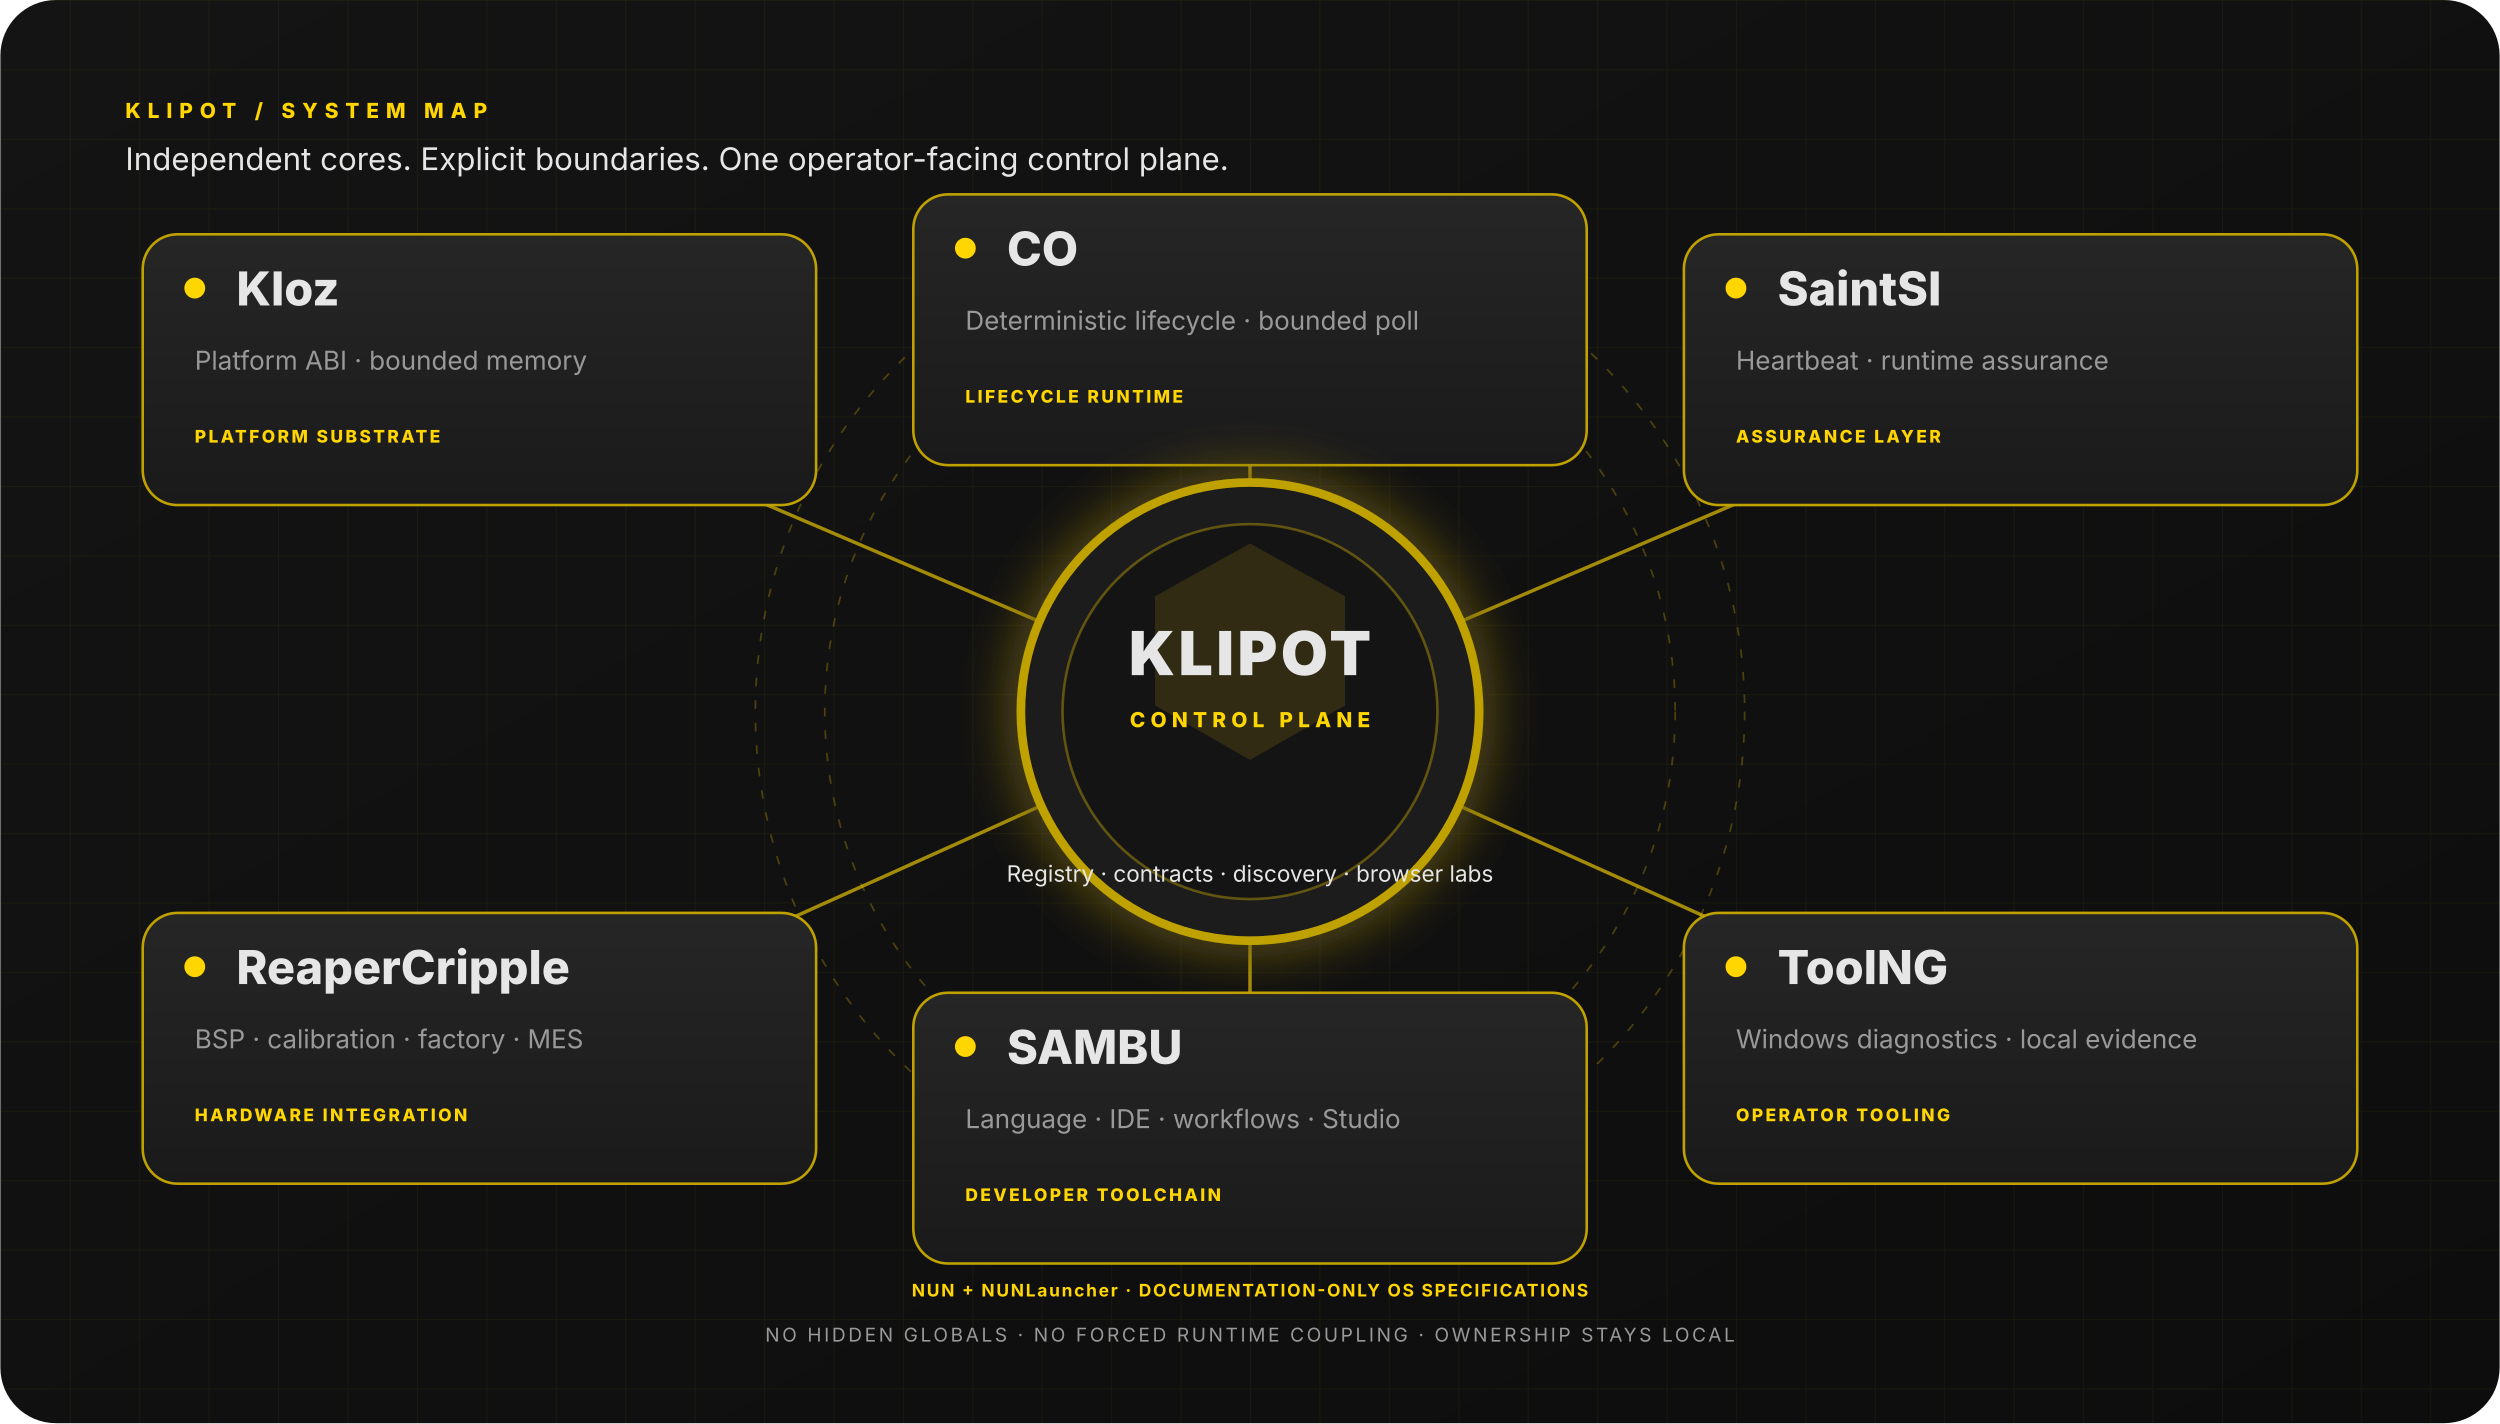
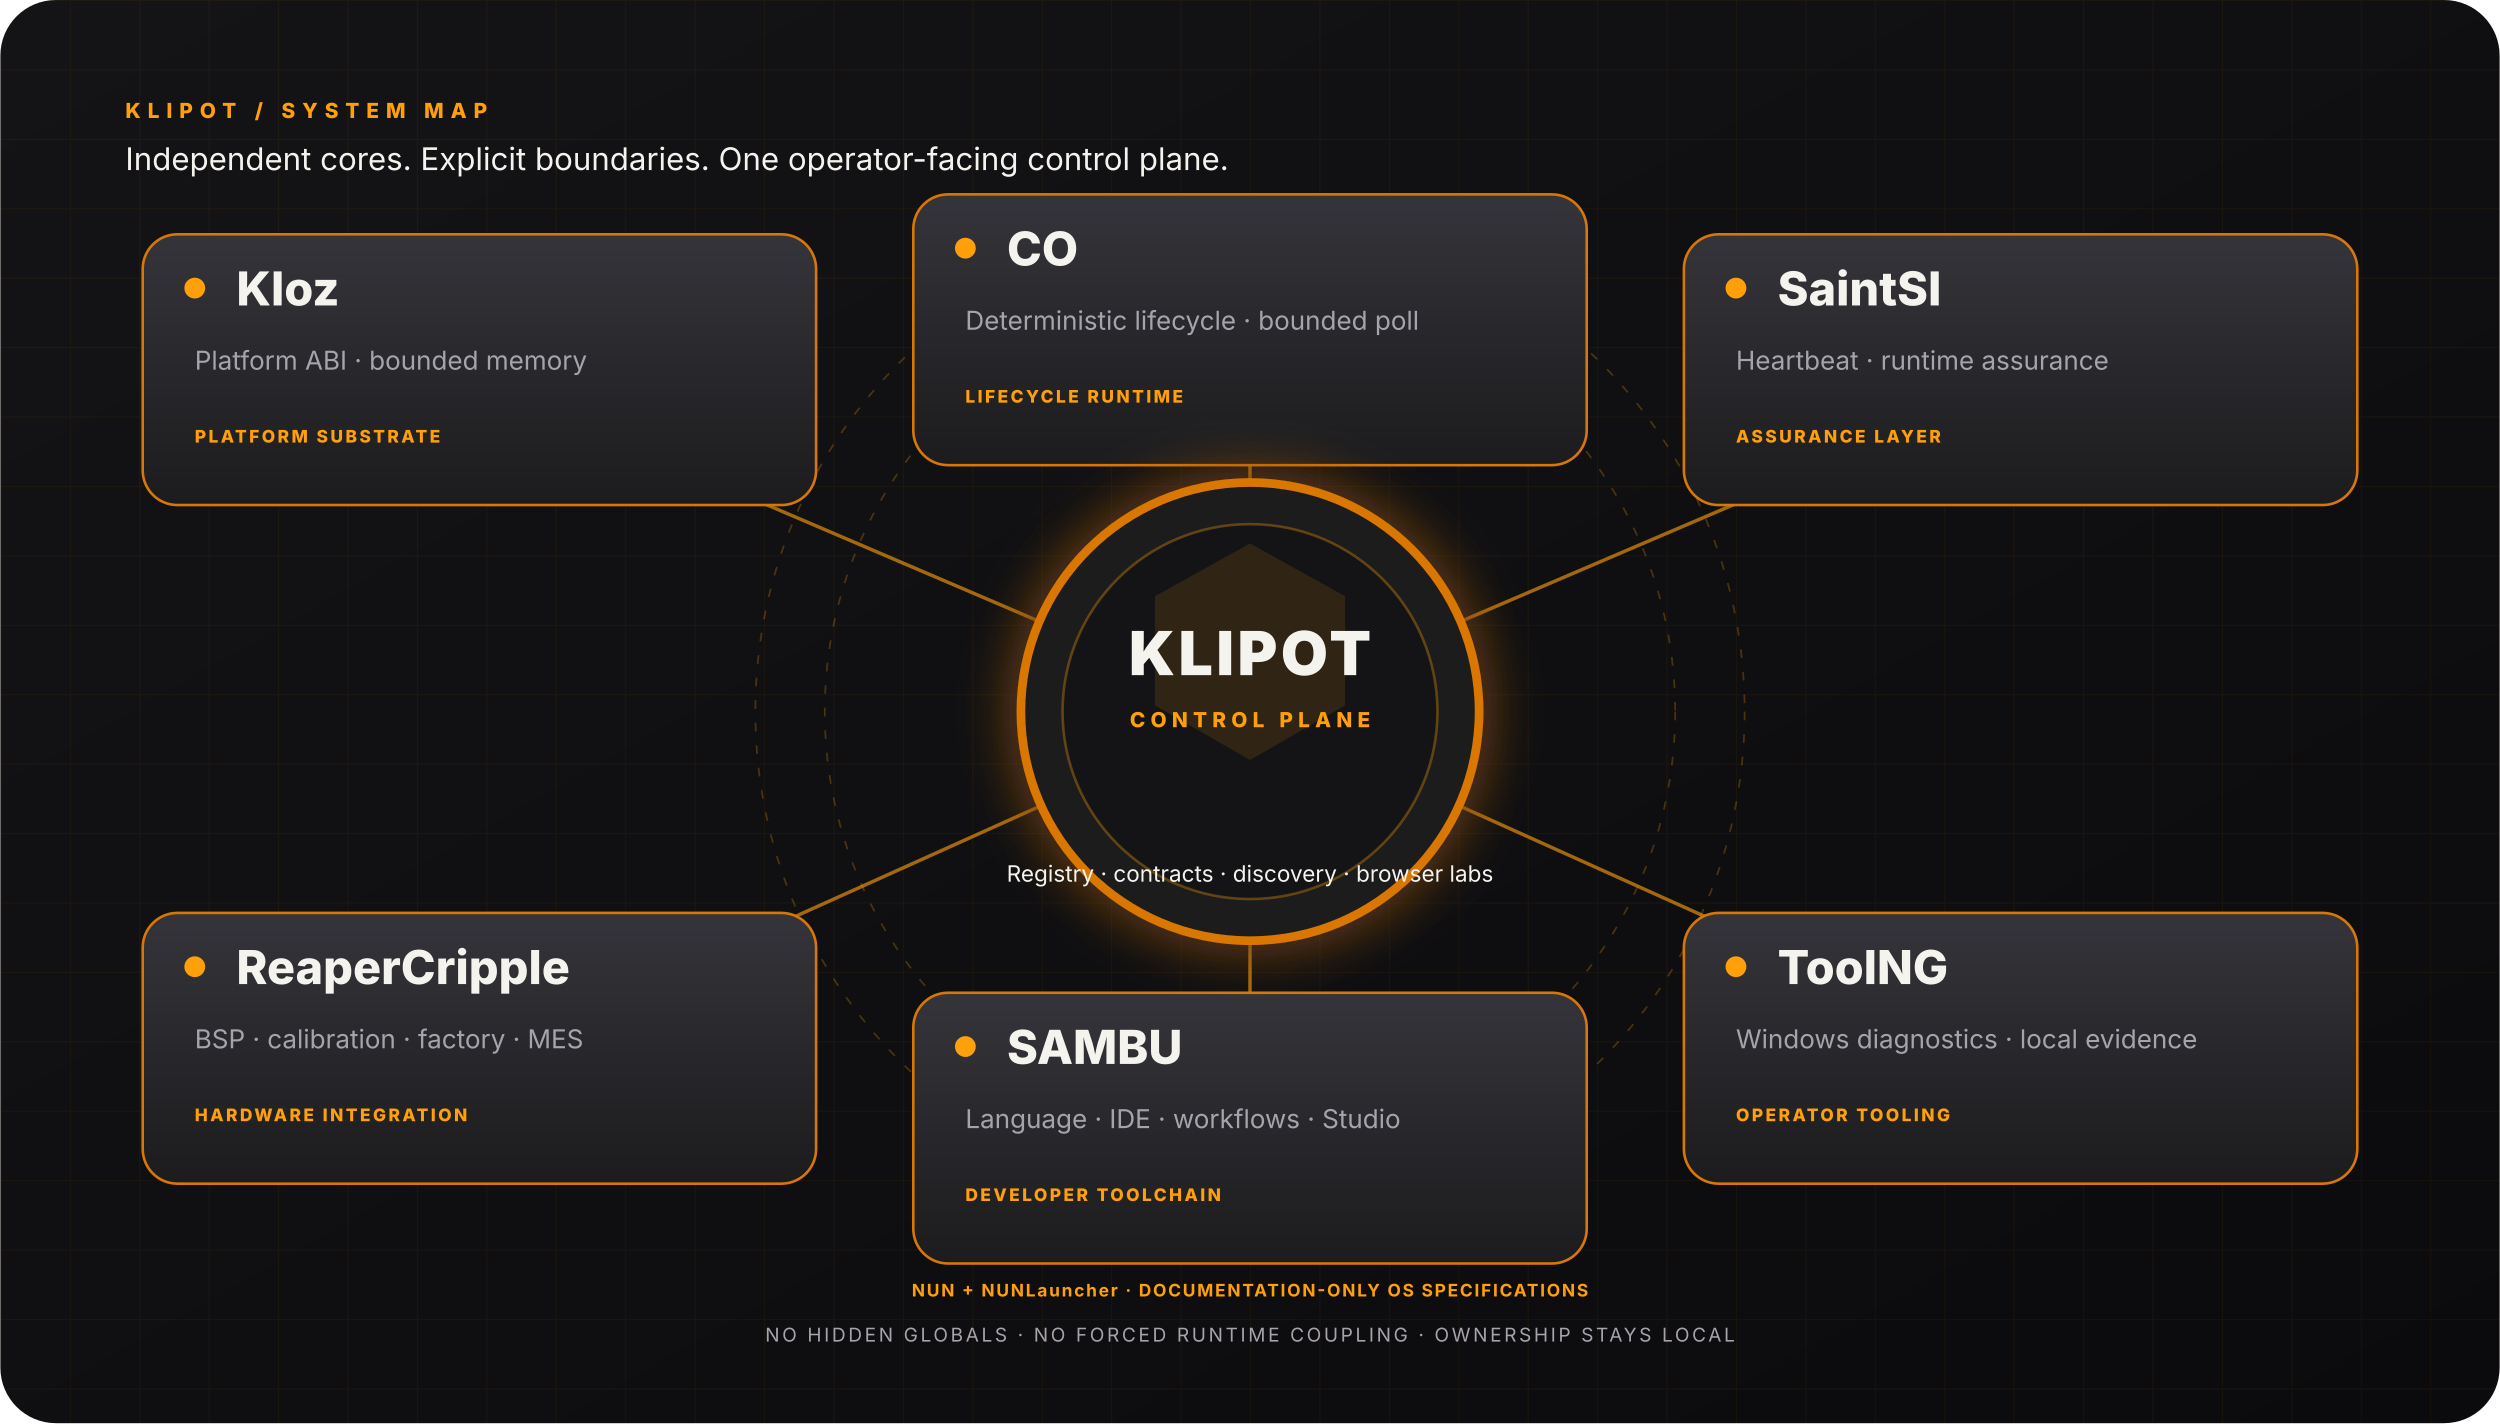
<svg xmlns="http://www.w3.org/2000/svg" width="1920" height="1093" viewBox="0 0 1440 820" role="img" aria-labelledby="title desc">
  <defs>
    <linearGradient id="canvas" x1="0" y1="0" x2="1" y2="1">
-       <stop stop-color="#141414" />
-       <stop offset="1" stop-color="#0D0D0D" />
+       <stop stop-color="#141416" />
+       <stop offset="1" stop-color="#0B0B0D" />
    </linearGradient>
    <linearGradient id="accent" x1="0" y1="0" x2="1" y2="1">
-       <stop stop-color="#BFA100" />
-       <stop offset="1" stop-color="#BFA100" />
+       <stop stop-color="#D97706" />
+       <stop offset="1" stop-color="#D97706" />
    </linearGradient>
    <linearGradient id="card" x1="0" y1="0" x2="0" y2="1">
-       <stop stop-color="#262626" />
-       <stop offset="1" stop-color="#1A1A1A" />
+       <stop stop-color="#34343A" />
+       <stop offset="1" stop-color="#1C1C1E" />
    </linearGradient>
    <filter id="glow" x="-80%" y="-80%" width="260%" height="260%">
      <feGaussianBlur stdDeviation="15" result="b" />
      <feMerge>
        <feMergeNode in="b" />
        <feMergeNode in="SourceGraphic" />
      </feMerge>
    </filter>
    <pattern id="grid" width="40" height="40" patternUnits="userSpaceOnUse">
-       <path d="M40 0H0V40" fill="none" stroke="#BFA100" stroke-opacity=".07" stroke-width="1" />
+       <path d="M40 0H0V40" fill="none" stroke="#D97706" stroke-opacity=".07" stroke-width="1" />
    </pattern>
  </defs>
  <rect width="1440" height="820" rx="32" fill="url(#canvas)" />
  <rect width="1440" height="820" rx="32" fill="url(#grid)" />
  <g font-family="Inter,Segoe UI,Arial,sans-serif">
-     <text x="72" y="68" fill="#FFD600" font-size="12" font-weight="800" letter-spacing="4">KLIPOT / SYSTEM MAP</text>
-     <text x="72" y="98" fill="#E6E6E6" font-size="18">Independent cores. Explicit boundaries. One operator-facing control plane.</text>
-     <g fill="none" stroke="#FFD600" stroke-opacity=".62" stroke-width="2">
+     <text x="72" y="68" fill="#FF9F0A" font-size="12" font-weight="800" letter-spacing="4">KLIPOT / SYSTEM MAP</text>
+     <text x="72" y="98" fill="#F5F3EE" font-size="18">Independent cores. Explicit boundaries. One operator-facing control plane.</text>
+     <g fill="none" stroke="#FF9F0A" stroke-opacity=".62" stroke-width="2">
      <path d="M720 410L276 220" />
      <path d="M720 410L720 230" />
      <path d="M720 410L1164 220" />
      <path d="M720 410L276 610" />
      <path d="M720 410L720 640" />
      <path d="M720 410L1164 610" />
    </g>
-     <g fill="none" stroke="#FFD600" stroke-opacity=".25" stroke-width="1" stroke-dasharray="5 8">
+     <g fill="none" stroke="#FF9F0A" stroke-opacity=".25" stroke-width="1" stroke-dasharray="5 8">
      <circle cx="720" cy="410" r="245" />
      <circle cx="720" cy="410" r="285" />
    </g>
    <g>
-       <rect x="82" y="135" width="388" height="156" rx="20" fill="url(#card)" stroke="#BFA100" stroke-width="1.5" />
-       <rect x="526" y="112" width="388" height="156" rx="20" fill="url(#card)" stroke="#BFA100" stroke-width="1.5" />
-       <rect x="970" y="135" width="388" height="156" rx="20" fill="url(#card)" stroke="#BFA100" stroke-width="1.5" />
-       <rect x="82" y="526" width="388" height="156" rx="20" fill="url(#card)" stroke="#BFA100" stroke-width="1.5" />
-       <rect x="526" y="572" width="388" height="156" rx="20" fill="url(#card)" stroke="#BFA100" stroke-width="1.5" />
-       <rect x="970" y="526" width="388" height="156" rx="20" fill="url(#card)" stroke="#BFA100" stroke-width="1.5" />
+       <rect x="82" y="135" width="388" height="156" rx="20" fill="url(#card)" stroke="#D97706" stroke-width="1.5" />
+       <rect x="526" y="112" width="388" height="156" rx="20" fill="url(#card)" stroke="#D97706" stroke-width="1.5" />
+       <rect x="970" y="135" width="388" height="156" rx="20" fill="url(#card)" stroke="#D97706" stroke-width="1.5" />
+       <rect x="82" y="526" width="388" height="156" rx="20" fill="url(#card)" stroke="#D97706" stroke-width="1.5" />
+       <rect x="526" y="572" width="388" height="156" rx="20" fill="url(#card)" stroke="#D97706" stroke-width="1.5" />
+       <rect x="970" y="526" width="388" height="156" rx="20" fill="url(#card)" stroke="#D97706" stroke-width="1.5" />
    </g>
-     <g fill="#FFD600">
+     <g fill="#FF9F0A">
      <circle cx="112" cy="166" r="6" />
      <circle cx="556" cy="143" r="6" />
      <circle cx="1000" cy="166" r="6" />
      <circle cx="112" cy="557" r="6" />
      <circle cx="556" cy="603" r="6" />
      <circle cx="1000" cy="557" r="6" />
    </g>
-     <g fill="#E6E6E6" font-size="27" font-weight="800">
+     <g fill="#F5F3EE" font-size="27" font-weight="800">
      <text x="136" y="176">Kloz</text>
      <text x="580" y="153">CO</text>
      <text x="1024" y="176">SaintSI</text>
      <text x="136" y="567">ReaperCripple</text>
      <text x="580" y="613">SAMBU</text>
      <text x="1024" y="567">ToolNG</text>
    </g>
-     <g fill="#999999" font-size="15">
+     <g fill="#A6A3AB" font-size="15">
      <text x="112" y="213">Platform ABI · bounded memory</text>
      <text x="556" y="190">Deterministic lifecycle · bounded poll</text>
      <text x="1000" y="213">Heartbeat · runtime assurance</text>
      <text x="112" y="604">BSP · calibration · factory · MES</text>
      <text x="556" y="650">Language · IDE · workflows · Studio</text>
      <text x="1000" y="604">Windows diagnostics · local evidence</text>
    </g>
-     <g fill="#FFD600" font-size="10" font-weight="800" letter-spacing="1.4">
+     <g fill="#FF9F0A" font-size="10" font-weight="800" letter-spacing="1.4">
      <text x="112" y="255">PLATFORM SUBSTRATE</text>
      <text x="556" y="232">LIFECYCLE RUNTIME</text>
      <text x="1000" y="255">ASSURANCE LAYER</text>
      <text x="112" y="646">HARDWARE INTEGRATION</text>
      <text x="556" y="692">DEVELOPER TOOLCHAIN</text>
      <text x="1000" y="646">OPERATOR TOOLING</text>
    </g>
    <g filter="url(#glow)">
-       <circle cx="720" cy="410" r="132" fill="#1A1A1A" stroke="url(#accent)" stroke-width="5" />
+       <circle cx="720" cy="410" r="132" fill="#1C1C1E" stroke="url(#accent)" stroke-width="5" />
    </g>
-     <circle cx="720" cy="410" r="108" fill="#141414" stroke="#FFD600" stroke-opacity=".32" stroke-width="1.5" />
-     <path d="M666 344L720 314L774 344V406L720 437L666 406Z" fill="#FFD600" opacity=".12" stroke="#FFD600" stroke-width="1.5" />
-     <text x="720" y="389" fill="#E6E6E6" text-anchor="middle" font-size="35" font-weight="900" letter-spacing="2">KLIPOT</text>
-     <text x="720" y="419" fill="#FFD600" text-anchor="middle" font-size="12" font-weight="800" letter-spacing="3">CONTROL PLANE</text>
-     <text x="720" y="508" fill="#E6E6E6" text-anchor="middle" font-size="13">Registry · contracts · discovery · browser labs</text>
-     <text x="720" y="747" fill="#FFD600" text-anchor="middle" font-size="10" font-weight="700" letter-spacing="1">NUN + NUNLauncher · DOCUMENTATION-ONLY OS SPECIFICATIONS</text>
-     <text x="720" y="773" fill="#999999" text-anchor="middle" font-size="11" letter-spacing="1.5">NO HIDDEN GLOBALS · NO FORCED RUNTIME COUPLING · OWNERSHIP STAYS LOCAL</text>
+     <circle cx="720" cy="410" r="108" fill="#141416" stroke="#FF9F0A" stroke-opacity=".32" stroke-width="1.5" />
+     <path d="M666 344L720 314L774 344V406L720 437L666 406Z" fill="#FF9F0A" opacity=".12" stroke="#FF9F0A" stroke-width="1.5" />
+     <text x="720" y="389" fill="#F5F3EE" text-anchor="middle" font-size="35" font-weight="900" letter-spacing="2">KLIPOT</text>
+     <text x="720" y="419" fill="#FF9F0A" text-anchor="middle" font-size="12" font-weight="800" letter-spacing="3">CONTROL PLANE</text>
+     <text x="720" y="508" fill="#F5F3EE" text-anchor="middle" font-size="13">Registry · contracts · discovery · browser labs</text>
+     <text x="720" y="747" fill="#FF9F0A" text-anchor="middle" font-size="10" font-weight="700" letter-spacing="1">NUN + NUNLauncher · DOCUMENTATION-ONLY OS SPECIFICATIONS</text>
+     <text x="720" y="773" fill="#A6A3AB" text-anchor="middle" font-size="11" letter-spacing="1.5">NO HIDDEN GLOBALS · NO FORCED RUNTIME COUPLING · OWNERSHIP STAYS LOCAL</text>
  </g>
</svg>
